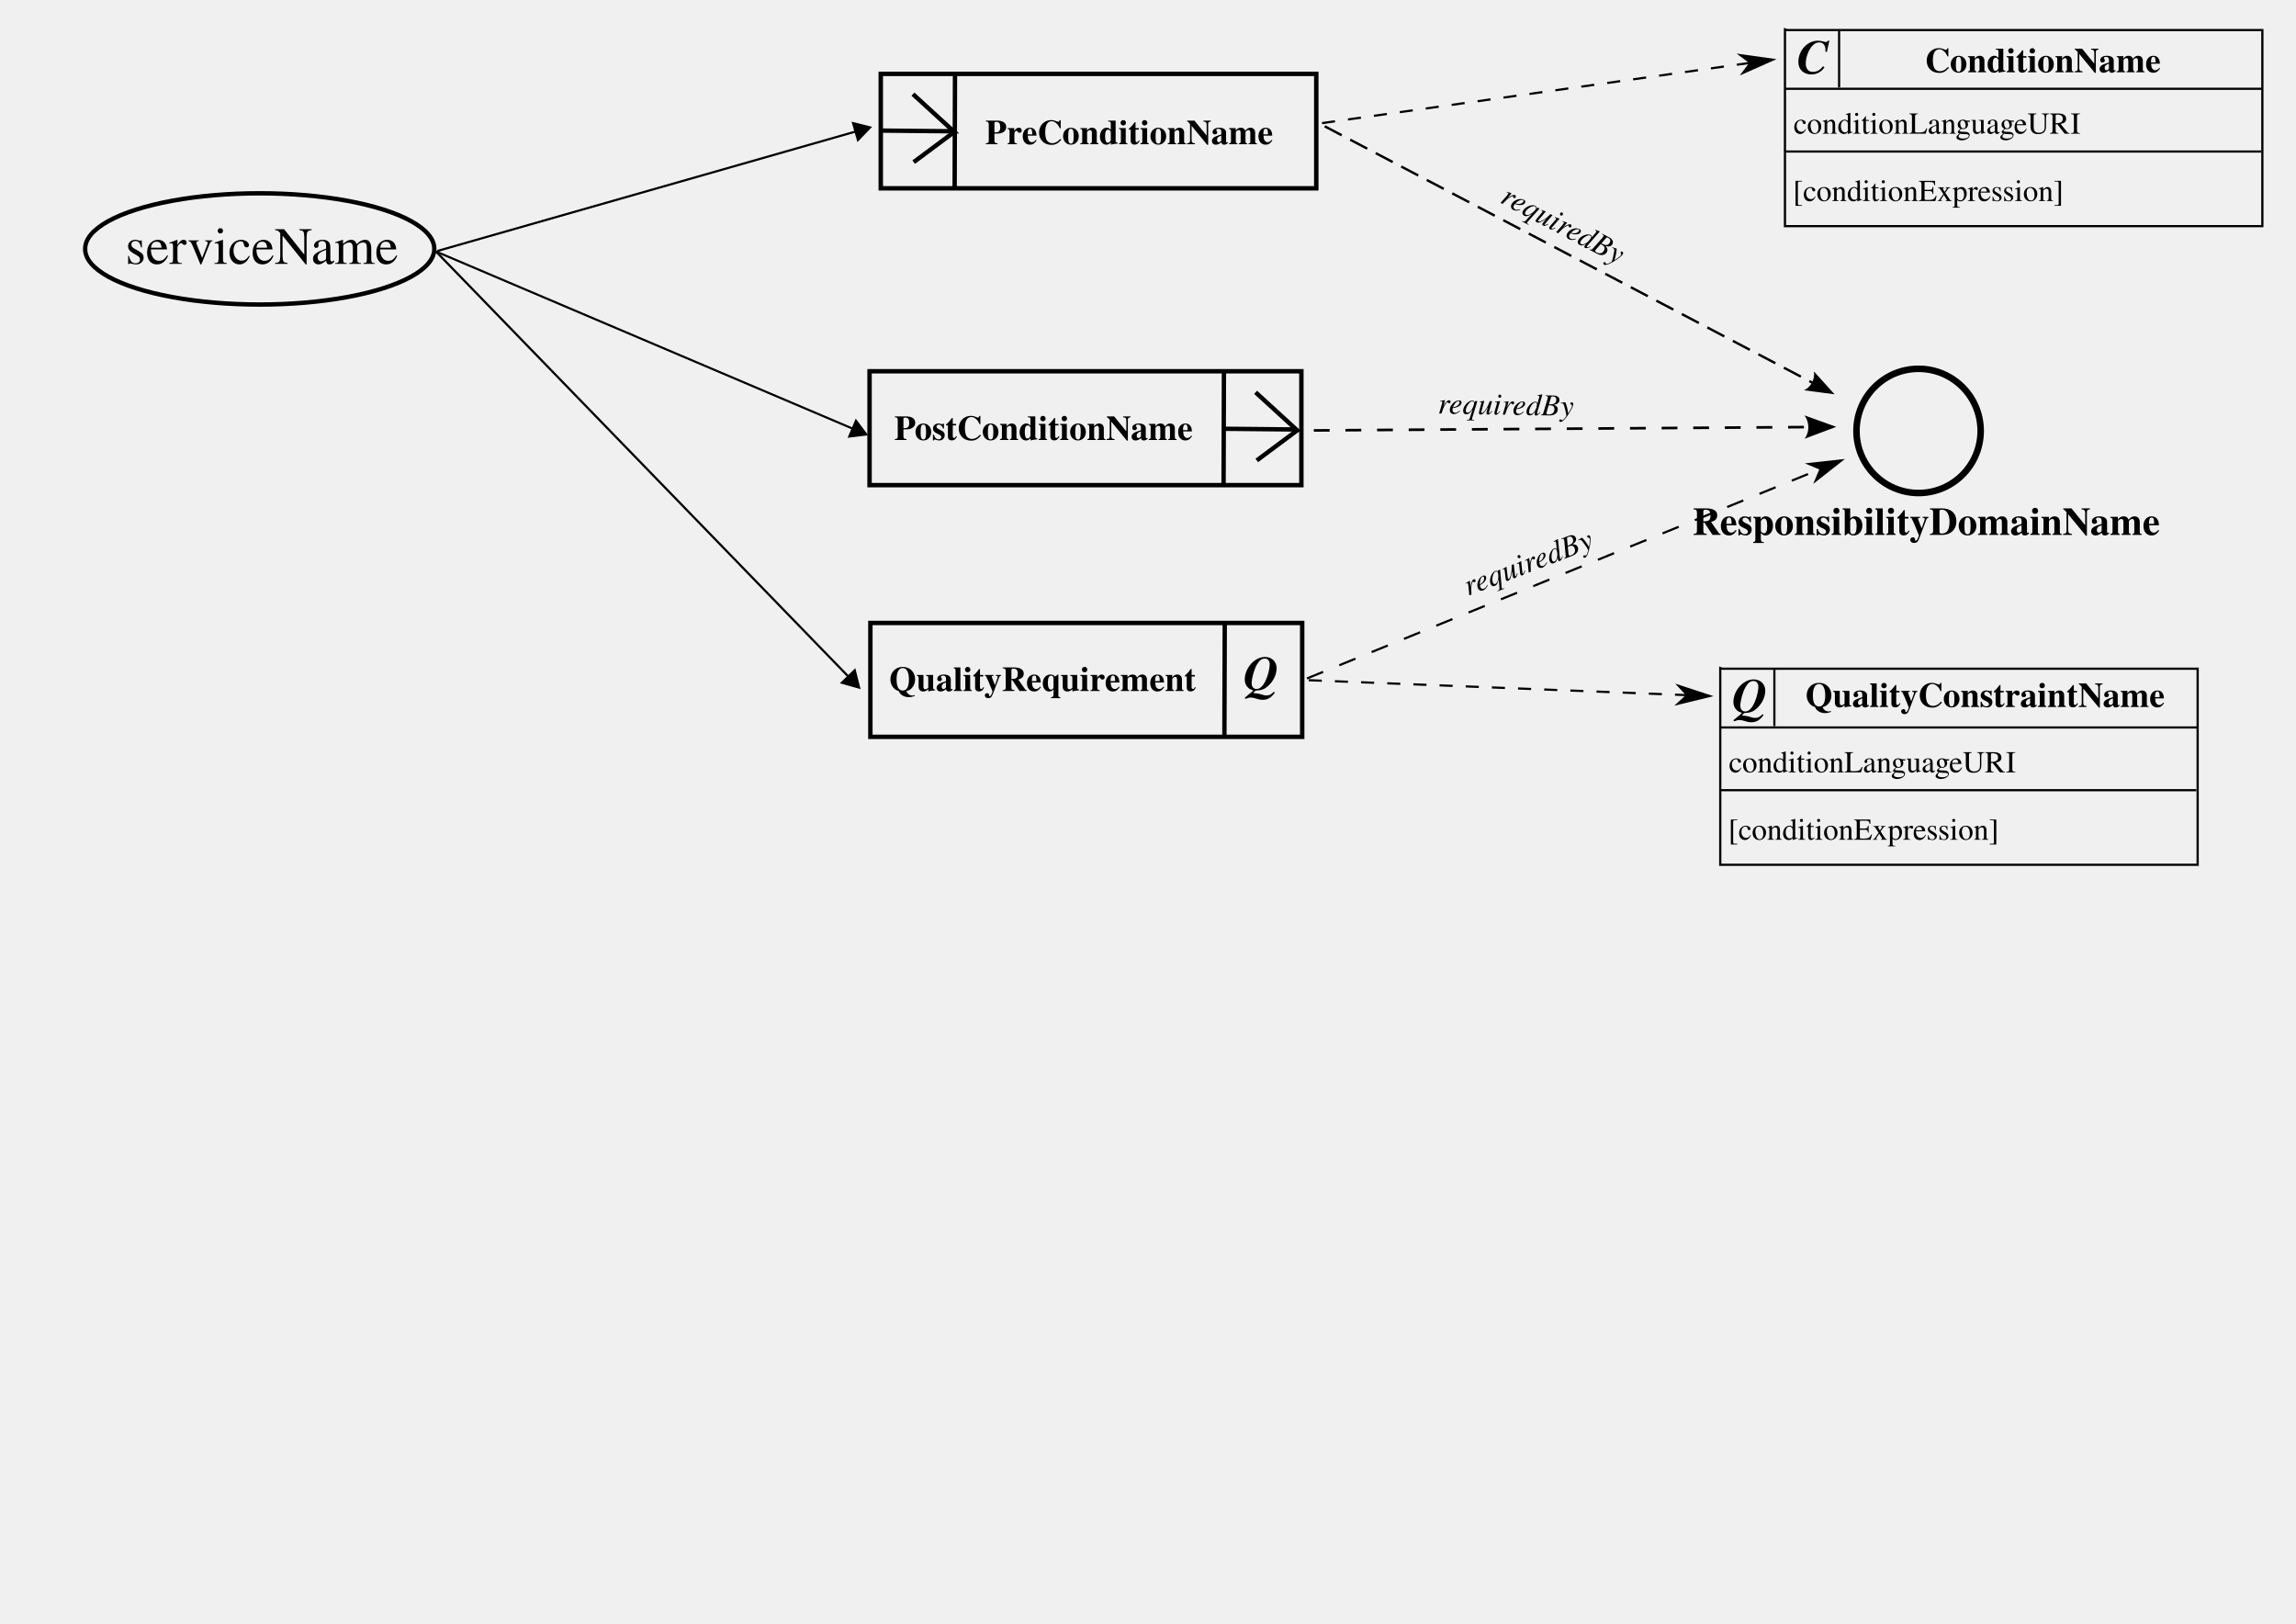
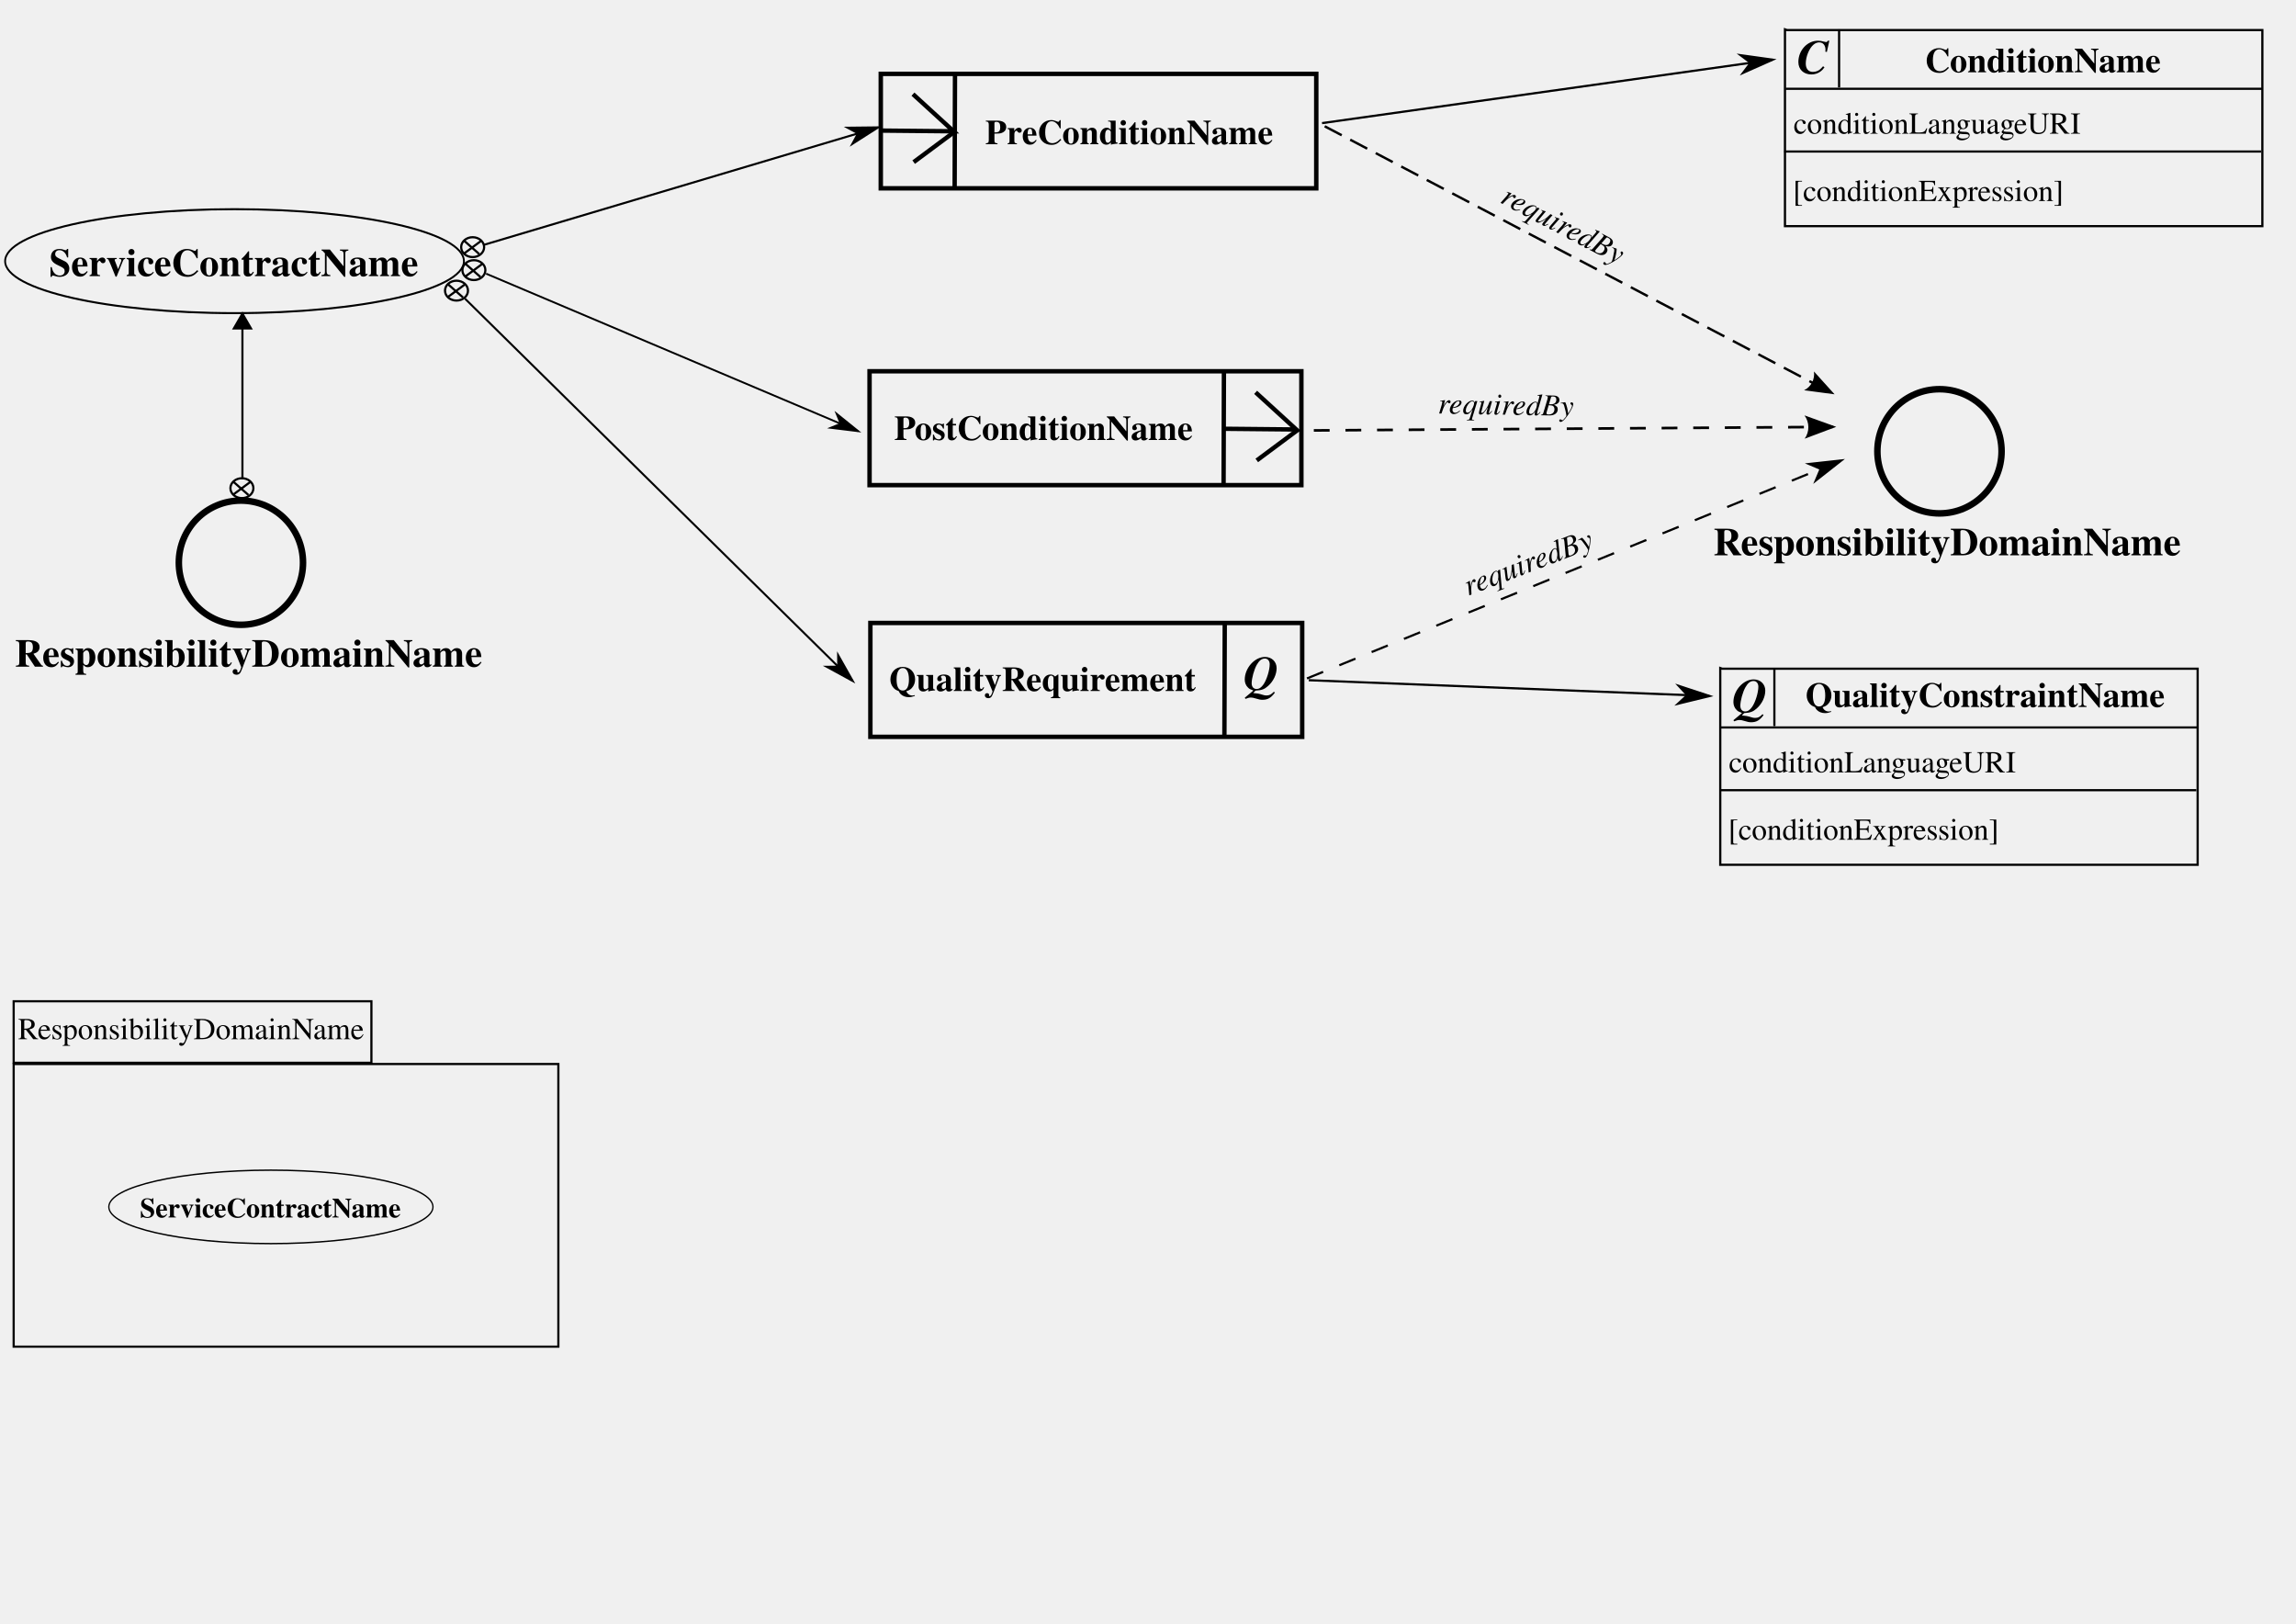
<svg xmlns="http://www.w3.org/2000/svg" width="1052.362" height="744.094" id="svg2" version="1.1">
  <defs id="defs4">
+     <marker orient="auto" refY="0.0" refX="0.0" id="DiamondL" style="overflow:visible">
+       <path id="path4548" d="M 0,-7.071 L -7.071,0 L 0,7.071 L 7.071,0 L 0,-7.071 z " style="fill-rule:evenodd;stroke:#000000;stroke-width:1.0pt;marker-start:none" transform="scale(0.8)" />
+     </marker>
    <marker orient="auto" refY="0.0" refX="0.0" id="DotL" style="overflow:visible">
      <path id="path4530" d="M -2.5,-1.0 C -2.5,1.76 -4.74,4.0 -7.5,4.0 C -10.26,4.0 -12.5,1.76 -12.5,-1.0 C -12.5,-3.76 -10.26,-6.0 -7.5,-6.0 C -4.74,-6.0 -2.5,-3.76 -2.5,-1.0 z " style="fill-rule:evenodd;stroke:#000000;stroke-width:1.0pt;marker-start:none;marker-end:none" transform="scale(0.8) translate(7.4, 1)" />
    </marker>
    <marker orient="auto" refY="0.0" refX="0.0" id="EmptyTriangleOutL" style="overflow:visible">
      <path id="path4629" d="M 5.77,0.0 L -2.88,5.0 L -2.88,-5.0 L 5.77,0.0 z " style="fill-rule:evenodd;fill:#FFFFFF;stroke:#000000;stroke-width:1.0pt;marker-start:none" transform="scale(0.8) translate(-6,0)" />
    </marker>
    <marker orient="auto" refY="0.0" refX="0.0" id="Arrow1Lend" style="overflow:visible;">
      <path id="path4471" d="M 0.0,0.0 L 5.0,-5.0 L -12.5,0.0 L 5.0,5.0 L 0.0,0.0 z " style="fill-rule:evenodd;stroke:#000000;stroke-width:1.0pt;marker-start:none;" transform="scale(0.8) rotate(180) translate(12.5,0)" />
    </marker>
    <marker orient="auto" refY="0.0" refX="0.0" id="Arrow2Lend" style="overflow:visible;">
      <path id="path4489" style="font-size:12.0;fill-rule:evenodd;stroke-width:0.625;stroke-linejoin:round;" d="M 8.719,4.034 L -2.207,0.016 L 8.719,-4.002 C 6.973,-1.63 6.983,1.616 8.719,4.034 z " transform="scale(1.1) rotate(180) translate(1,0)" />
    </marker>
    <marker orient="auto" refY="0.0" refX="0.0" id="StopM" style="overflow:visible">
      <path id="path4641" d="M 0.0,5.65 L 0.0,-5.65" style="fill:none;fill-opacity:0.75;fill-rule:evenodd;stroke:#000000;stroke-width:1.0pt" transform="scale(0.4)" />
    </marker>
    <marker orient="auto" refY="0.0" refX="0.0" id="Arrow1Mend" style="overflow:visible;">
      <path id="path4477" d="M 0.0,0.0 L 5.0,-5.0 L -12.5,0.0 L 5.0,5.0 L 0.0,0.0 z " style="fill-rule:evenodd;stroke:#000000;stroke-width:1.0pt;marker-start:none;" transform="scale(0.4) rotate(180) translate(10,0)" />
    </marker>
    <marker orient="auto" refY="0.0" refX="0.0" id="StopL" style="overflow:visible">
      <path id="path4638" d="M 0.0,5.65 L 0.0,-5.65" style="fill:none;fill-opacity:0.75;fill-rule:evenodd;stroke:#000000;stroke-width:1.0pt" transform="scale(0.8)" />
    </marker>
    <marker orient="auto" refY="0.0" refX="0.0" id="CurveOut" style="overflow:visible">
      <path id="path4656" d="M -5.413,-5.046 C -2.653,-5.046 -0.413,-2.806 -0.413,-0.046 C -0.413,2.714 -2.653,4.954 -5.413,4.954" style="fill:none;fill-rule:evenodd;stroke:#000000;stroke-width:1.0pt;marker-start:none;marker-end:none" transform="scale(0.6)" />
    </marker>
    <marker orient="auto" refY="0.0" refX="0.0" id="EmptyDiamondLstart" style="overflow:visible">
      <path id="path4584" d="M 0,-7.071 L -7.071,0 L 0,7.071 L 7.071,0 L 0,-7.071 z " style="fill-rule:evenodd;fill:#FFFFFF;stroke:#000000;stroke-width:1.0pt;marker-start:none" transform="scale(0.8) translate(7,0)" />
    </marker>
    <marker orient="auto" refY="0.0" refX="0.0" id="TriangleOutL" style="overflow:visible">
      <path id="path4611" d="M 5.77,0.0 L -2.88,5.0 L -2.88,-5.0 L 5.77,0.0 z " style="fill-rule:evenodd;stroke:#000000;stroke-width:1.0pt;marker-start:none" transform="scale(0.8)" />
    </marker>
    <marker orient="auto" refY="0.0" refX="0.0" id="Arrow1Send" style="overflow:visible;">
      <path id="path4483" d="M 0.0,0.0 L 5.0,-5.0 L -12.5,0.0 L 5.0,5.0 L 0.0,0.0 z " style="fill-rule:evenodd;stroke:#000000;stroke-width:1.0pt;marker-start:none;" transform="scale(0.2) rotate(180) translate(6,0)" />
    </marker>
    <marker orient="auto" refY="0.0" refX="0.0" id="TriangleOutM" style="overflow:visible">
      <path id="path4614" d="M 5.77,0.0 L -2.88,5.0 L -2.88,-5.0 L 5.77,0.0 z " style="fill-rule:evenodd;stroke:#000000;stroke-width:1.0pt;marker-start:none" transform="scale(0.4)" />
    </marker>
+     <marker orient="auto" refY="0" refX="0" id="TriangleOutL-2" style="overflow:visible">
+       <path id="path4611-4" d="m 5.77,0 -8.65,5 0,-10 8.65,5 z" style="fill-rule:evenodd;stroke:#000000;stroke-width:1pt;marker-start:none" transform="scale(0.8,0.8)" />
+     </marker>
  </defs>
  <g id="layer1" transform="translate(0,-308.2677)">
-     <g id="g4458">
-       <text id="text4123" y="429.204" x="57.492" style="font-size:24px;font-style:normal;font-weight:normal;line-height:125%;letter-spacing:0px;word-spacing:0px;fill:#000000;fill-opacity:1;stroke:none;font-family:Nimbus Roman No9 L;-inkscape-font-specification:Nimbus Roman No9 L" xml:space="preserve">
-         <tspan y="429.204" x="57.492" id="tspan4125">serviceName</tspan>
-       </text>
-       <path transform="matrix(0.8409378,0,0,0.8515151,-4.033385,229.7325)" d="m 241.498,226.192 a 95.145,29.835 0 1 1 -190.289,0 95.145,29.835 0 1 1 190.289,0 z" id="path4136" style="fill:none;stroke:#000000;stroke-width:2.363;stroke-miterlimit:4;stroke-opacity:1;stroke-dasharray:none" />
-     </g>
    <g id="g11424" transform="translate(0.8051738,1.610348)">
      <rect y="340.511" x="402.895" height="52.448" width="199.607" id="rect4146" style="fill:none;stroke:#000000;stroke-width:2.041;stroke-miterlimit:4;stroke-opacity:1;stroke-dasharray:none" />
      <path id="path4148" d="m 436.916,340.491 -0.161,51.704" style="fill:none;stroke:#000000;stroke-width:2;stroke-linecap:butt;stroke-linejoin:miter;stroke-miterlimit:4;stroke-opacity:1;stroke-dasharray:none" />
      <path id="path4150" d="m 403.357,366.504 32.917,0.321 -18.626,-17.021" style="fill:none;stroke:#000000;stroke-width:2;stroke-linecap:butt;stroke-linejoin:miter;stroke-miterlimit:4;stroke-opacity:1;stroke-dasharray:none" />
      <path id="path4152" d="m 436.756,366.985 -18.787,13.97" style="fill:none;stroke:#000000;stroke-width:2;stroke-linecap:butt;stroke-linejoin:miter;stroke-miterlimit:4;stroke-opacity:1;stroke-dasharray:none" />
      <text id="text4158" y="372.748" x="450.801" style="font-size:16px;font-style:normal;font-weight:bold;line-height:125%;letter-spacing:0px;word-spacing:0px;fill:#000000;fill-opacity:1;stroke:none;font-family:Nimbus Roman No9 L;-inkscape-font-specification:Nimbus Roman No9 L Bold" xml:space="preserve">
        <tspan style="font-size:16px;font-weight:bold;-inkscape-font-specification:Nimbus Roman No9 L Bold" y="372.748" x="450.801" id="tspan4160">PreConditionName</tspan>
      </text>
    </g>
    <g id="g11438">
      <rect y="478.404" x="398.558" height="52.186" width="197.924" id="rect4146-1" style="fill:none;stroke:#000000;stroke-width:2.027;stroke-miterlimit:4;stroke-opacity:1;stroke-dasharray:none" />
      <path id="path4148-2" d="m 560.985,478.783 -0.161,51.704" style="fill:none;stroke:#000000;stroke-width:2;stroke-linecap:butt;stroke-linejoin:miter;stroke-miterlimit:4;stroke-opacity:1;stroke-dasharray:none" />
      <path id="path4150-8" d="m 561.214,504.761 32.917,0.321 -18.626,-17.021" style="fill:none;stroke:#000000;stroke-width:2;stroke-linecap:butt;stroke-linejoin:miter;stroke-miterlimit:4;stroke-opacity:1;stroke-dasharray:none" />
      <path id="path4152-9" d="m 594.828,505.297 -18.787,13.97" style="fill:none;stroke:#000000;stroke-width:2;stroke-linecap:butt;stroke-linejoin:miter;stroke-miterlimit:4;stroke-opacity:1;stroke-dasharray:none" />
      <text id="text4158-6" y="509.898" x="409.895" style="font-size:16px;font-style:normal;font-weight:normal;line-height:125%;letter-spacing:0px;word-spacing:0px;fill:#000000;fill-opacity:1;stroke:none;font-family:Nimbus Roman No9 L;-inkscape-font-specification:Nimbus Roman No9 L" xml:space="preserve">
        <tspan style="font-size:16px;font-weight:bold;-inkscape-font-specification:Nimbus Roman No9 L Bold" y="509.898" x="409.895" id="tspan4160-4">PostConditionName</tspan>
      </text>
    </g>
-     <g id="g11413" transform="translate(27.59076,17.71382)">
+     <g id="g11413" transform="translate(-741.3502,78.10186)">
      <text id="text4370" y="535.692" x="748.157" style="font-size:18px;font-style:normal;font-weight:bold;line-height:125%;letter-spacing:0px;word-spacing:0px;fill:#000000;fill-opacity:1;stroke:none;font-family:Nimbus Roman No9 L;-inkscape-font-specification:Nimbus Roman No9 L Bold" xml:space="preserve">
        <tspan y="535.692" x="748.157" id="tspan4372">ResponsibilityDomainName</tspan>
      </text>
      <path transform="matrix(0.8235498,0,0,0.8235498,441.9397,354.5048)" d="m 532.206,162.132 c 0,19.086 -15.472,34.558 -34.558,34.558 -19.086,0 -34.558,-15.472 -34.558,-34.558 0,-19.086 15.472,-34.558 34.558,-34.558 19.086,0 34.558,15.472 34.558,34.558 z" id="path4374" style="fill:none;stroke:#000000;stroke-width:3.643;stroke-miterlimit:4;stroke-opacity:1;stroke-dasharray:none" />
    </g>
-     <path style="fill:none;stroke:#000000;stroke-width:0.988;stroke-linecap:butt;stroke-linejoin:miter;stroke-miterlimit:10;stroke-opacity:1;stroke-dasharray:none;stroke-dashoffset:0;marker-end:url(#TriangleOutL)" d="M 200.459,423.287 394.348,367.925" id="path4463" />
-     <path style="fill:none;stroke:#000000;stroke-width:0.97;stroke-linecap:butt;stroke-linejoin:miter;stroke-miterlimit:4;stroke-opacity:1;stroke-dasharray:none;stroke-dashoffset:0;marker-end:url(#TriangleOutL)" d="M 199.881,423.553 392.881,505.585" id="path5283" />
+     <path style="fill:none;stroke:#000000;stroke-width:0.942;stroke-linecap:butt;stroke-linejoin:miter;stroke-miterlimit:10;stroke-opacity:1;stroke-dasharray:none;stroke-dashoffset:0;marker-end:url(#Arrow1Lend)" d="M 221.477,420.561 402.377,366.678" id="path4463" />
+     <path style="fill:none;stroke:#000000;stroke-width:0.855;stroke-linecap:butt;stroke-linejoin:miter;stroke-miterlimit:4;stroke-opacity:1;stroke-dasharray:none;stroke-dashoffset:0;marker-end:url(#Arrow1Lend)" d="m 222.808,433.686 170.449,72.134" id="path5283" />
    <path style="fill:none;stroke:#000000;stroke-width:1.101;stroke-linecap:butt;stroke-linejoin:miter;stroke-miterlimit:4;stroke-opacity:1;stroke-dasharray:8.806, 4.403;stroke-dashoffset:0;marker-start:none;marker-mid:none;marker-end:url(#Arrow2Lend)" d="M 607.171,366.144 839.567,488.304" id="path5471" />
    <text xml:space="preserve" style="font-size:14px;font-style:italic;font-weight:normal;line-height:125%;letter-spacing:0px;word-spacing:0px;fill:#000000;fill-opacity:1;stroke:none;font-family:Nimbus Roman No9 L;-inkscape-font-specification:Nimbus Roman No9 L Italic" x="803.127" y="33.662" id="text6413" transform="matrix(0.8744194,0.4611688,-0.4469622,0.9078881,0,0)">
      <tspan id="tspan6415" x="803.127" y="33.662">requiredBy</tspan>
    </text>
    <g id="g12802" transform="translate(2.415522,4.025869)">
      <path id="path6422" d="m 599.771,501.492 237.846,-1.613" style="fill:none;stroke:#000000;stroke-width:1.208;stroke-linecap:butt;stroke-linejoin:miter;stroke-miterlimit:8;stroke-opacity:1;stroke-dasharray:7.246, 7.246;stroke-dashoffset:0;marker-end:url(#Arrow2Lend)" />
      <text transform="matrix(0.9998477,0.01745241,-0.01745241,0.9998477,0,0)" id="text6612" y="482.186" x="665.103" style="font-size:14px;font-style:italic;font-weight:normal;line-height:125%;letter-spacing:0px;word-spacing:0px;fill:#000000;fill-opacity:1;stroke:none;font-family:Nimbus Roman No9 L;-inkscape-font-specification:Sans Italic" xml:space="preserve">
        <tspan y="482.186" x="665.103" id="tspan6614">requiredBy</tspan>
      </text>
    </g>
-     <path style="fill:none;stroke:#000000;stroke-width:1;stroke-linecap:butt;stroke-linejoin:miter;stroke-opacity:1;stroke-miterlimit:4;stroke-dasharray:6, 6;stroke-dashoffset:0;marker-end:url(#Arrow1Lend)" d="M 605.949,56.425 812.371,27.368" id="path10455" transform="translate(0,308.2677)" />
+     <path style="fill:none;stroke:#000000;stroke-width:1;stroke-linecap:butt;stroke-linejoin:miter;stroke-opacity:1;stroke-miterlimit:4;stroke-dasharray:none;stroke-dashoffset:0;marker-end:url(#Arrow1Lend)" d="M 605.949,56.425 812.371,27.368" id="path10455" transform="translate(0,308.2677)" />
    <g id="g11382">
      <text id="text6620-3" y="632.254" x="807.528" style="font-size:22px;font-style:italic;font-weight:bold;line-height:125%;letter-spacing:0px;word-spacing:0px;fill:#000000;fill-opacity:1;stroke:none;font-family:Nimbus Roman No9 L;-inkscape-font-specification:Nimbus Roman No9 L Bold" xml:space="preserve">
        <tspan style="font-size:16px;font-style:normal;font-weight:bold;-inkscape-font-specification:Nimbus Roman No9 L Bold" y="632.254" x="807.528" id="tspan6622-4">     QualityConstraintName</tspan>
        <tspan id="tspan6626-5" style="font-size:18px;font-style:normal;font-weight:bold;-inkscape-font-specification:Nimbus Roman No9 L Bold" y="652.254" x="807.528" />
      </text>
      <path id="path6628-8" d="m 789.378,614.722 217.903,0 0,89.86 -218.811,0 0,-90.176 z" style="fill:none;stroke:#000000;stroke-width:1.021px;stroke-linecap:butt;stroke-linejoin:miter;stroke-opacity:1" />
      <path id="path6630-5" d="m 788.762,641.637 218.529,0" style="fill:none;stroke:#000000;stroke-width:1px;stroke-linecap:butt;stroke-linejoin:miter;stroke-opacity:1" />
      <path id="path6632-7" d="m 788.157,670.391 218.529,0" style="fill:none;stroke:#000000;stroke-width:1px;stroke-linecap:butt;stroke-linejoin:miter;stroke-opacity:1" />
      <text id="text6640-3" y="693.091" x="792.092" style="font-size:18px;font-style:normal;font-weight:normal;line-height:125%;letter-spacing:0px;word-spacing:0px;fill:#000000;fill-opacity:1;stroke:none;font-family:Nimbus Roman No9 L;-inkscape-font-specification:Nimbus Roman No9 L" xml:space="preserve">
        <tspan style="font-size:14px" y="693.091" x="792.092" id="tspan6642-3">[conditionExpression]</tspan>
      </text>
      <text id="text6644-8" y="662.218" x="792.394" style="font-size:18px;font-style:normal;font-weight:normal;line-height:125%;letter-spacing:0px;word-spacing:0px;fill:#000000;fill-opacity:1;stroke:none;font-family:Nimbus Roman No9 L;-inkscape-font-specification:Nimbus Roman No9 L" xml:space="preserve">
        <tspan style="font-size:14px" y="662.218" x="792.394" id="tspan6646-9">conditionLanguageURI</tspan>
      </text>
      <text id="text11275-5" y="634.675" x="793.908" style="font-size:22px;font-style:italic;font-weight:bold;line-height:125%;letter-spacing:0px;word-spacing:0px;fill:#000000;fill-opacity:1;stroke:none;font-family:Nimbus Roman No9 L;-inkscape-font-specification:Nimbus Roman No9 L Bold Italic" xml:space="preserve">
        <tspan y="634.675" x="793.908" id="tspan11277-5">Q</tspan>
      </text>
      <path id="path11279-3" d="m 813.279,614.396 0,26.635" style="fill:none;stroke:#000000;stroke-width:1px;stroke-linecap:butt;stroke-linejoin:miter;stroke-opacity:1" />
    </g>
    <flowRoot xml:space="preserve" id="flowRoot11374" style="fill:black;stroke:none;stroke-opacity:1;stroke-width:1px;stroke-linejoin:miter;stroke-linecap:butt;fill-opacity:1;font-family:Nimbus Roman No9 L;font-style:italic;font-weight:normal;font-size:22px;-inkscape-font-specification:Sans Italic;line-height:125%;letter-spacing:0px;word-spacing:0px">
      <flowRegion id="flowRegion11376">
        <rect id="rect11378" width="212.778" height="205.211" x="844.757" y="419.328" />
      </flowRegion>
      <flowPara id="flowPara11380" />
    </flowRoot>
    <g id="g11446">
      <path id="path6628" d="m 819.04,322.038 217.903,0 0,89.86 -218.811,0 0,-90.176 z" style="fill:none;stroke:#000000;stroke-width:1.021px;stroke-linecap:butt;stroke-linejoin:miter;stroke-opacity:1" />
      <path id="path6630" d="m 818.424,348.953 218.529,0" style="fill:none;stroke:#000000;stroke-width:1px;stroke-linecap:butt;stroke-linejoin:miter;stroke-opacity:1" />
      <path id="path6632" d="m 817.819,377.707 218.529,0" style="fill:none;stroke:#000000;stroke-width:1px;stroke-linecap:butt;stroke-linejoin:miter;stroke-opacity:1" />
      <text id="text6640" y="400.408" x="821.753" style="font-size:14px;font-style:normal;font-weight:normal;line-height:125%;letter-spacing:0px;word-spacing:0px;fill:#000000;fill-opacity:1;stroke:none;font-family:Nimbus Roman No9 L;-inkscape-font-specification:Nimbus Roman No9 L" xml:space="preserve">
        <tspan y="400.408" x="821.753" id="tspan6642">[conditionExpression]</tspan>
      </text>
      <text id="text6644" y="369.535" x="822.056" style="font-size:14px;font-style:normal;font-weight:normal;line-height:125%;letter-spacing:0px;word-spacing:0px;fill:#000000;fill-opacity:1;stroke:none;font-family:Nimbus Roman No9 L;-inkscape-font-specification:Nimbus Roman No9 L" xml:space="preserve">
        <tspan y="369.535" x="822.056" id="tspan6646">conditionLanguageURI</tspan>
      </text>
      <text id="text11275" y="341.992" x="823.57" style="font-size:22px;font-style:italic;font-weight:bold;line-height:125%;letter-spacing:0px;word-spacing:0px;fill:#000000;fill-opacity:1;stroke:none;font-family:Nimbus Roman No9 L;-inkscape-font-specification:Nimbus Roman No9 L Bold Italic" xml:space="preserve">
        <tspan y="341.992" x="823.57" id="tspan11277">C</tspan>
      </text>
      <path id="path11279" d="m 842.94,321.713 0,26.635" style="fill:none;stroke:#000000;stroke-width:1px;stroke-linecap:butt;stroke-linejoin:miter;stroke-opacity:1" />
      <text id="text6620" y="341.387" x="862.311" style="font-size:16px;font-style:italic;font-weight:bold;line-height:125%;letter-spacing:0px;word-spacing:0px;fill:#000000;fill-opacity:1;stroke:none;font-family:Nimbus Roman No9 L;-inkscape-font-specification:Nimbus Roman No9 L Bold" xml:space="preserve">
        <tspan style="font-size:16px;font-style:normal;font-weight:bold;-inkscape-font-specification:Nimbus Roman No9 L Bold" y="341.387" x="862.311" id="tspan6622">     ConditionName</tspan>
        <tspan id="tspan6626" style="font-size:16px;font-style:normal;font-weight:bold;-inkscape-font-specification:Nimbus Roman No9 L Bold" y="361.387" x="862.311" />
      </text>
    </g>
    <rect style="fill:none;stroke:#000000;stroke-width:2.027;stroke-miterlimit:4;stroke-opacity:1;stroke-dasharray:none" id="rect4146-1-7" width="197.924" height="52.186" x="398.933" y="593.752" />
    <path style="fill:none;stroke:#000000;stroke-width:2;stroke-linecap:butt;stroke-linejoin:miter;stroke-miterlimit:4;stroke-opacity:1;stroke-dasharray:none" d="m 561.361,594.13 -0.161,51.704" id="path4148-2-0" />
    <text xml:space="preserve" style="font-size:16px;font-style:normal;font-weight:normal;line-height:125%;letter-spacing:0px;word-spacing:0px;fill:#000000;fill-opacity:1;stroke:none;font-family:Nimbus Roman No9 L;-inkscape-font-specification:Nimbus Roman No9 L" x="407.547" y="624.942" id="text4158-6-1">
      <tspan id="tspan4160-4-0" x="407.547" y="624.942" style="font-size:16px;font-weight:bold;-inkscape-font-specification:Nimbus Roman No9 L Bold">QualityRequirement</tspan>
    </text>
    <text xml:space="preserve" style="font-size:22px;font-style:italic;font-weight:normal;line-height:125%;letter-spacing:0px;word-spacing:0px;fill:#000000;fill-opacity:1;stroke:none;font-family:Nimbus Roman No9 L;-inkscape-font-specification:Sans Italic" x="569.931" y="316.117" id="text11539" transform="translate(0,308.2677)">
      <tspan id="tspan11541" x="569.931" y="316.117" style="font-weight:bold;-inkscape-font-specification:Nimbus Roman No9 L Bold Italic">Q</tspan>
    </text>
    <flowRoot xml:space="preserve" id="flowRoot11543" style="fill:black;stroke:none;stroke-opacity:1;stroke-width:1px;stroke-linejoin:miter;stroke-linecap:butt;fill-opacity:1;font-family:Nimbus Roman No9 L;font-style:italic;font-weight:normal;font-size:22px;-inkscape-font-specification:Sans Italic;line-height:125%;letter-spacing:0px;word-spacing:0px">
      <flowRegion id="flowRegion11545">
        <rect id="rect11547" width="285.032" height="279.395" x="376.821" y="378.546" />
      </flowRegion>
      <flowPara id="flowPara11549" />
    </flowRoot>
-     <path style="fill:none;stroke:#000000;stroke-width:1.006px;stroke-linecap:butt;stroke-linejoin:miter;stroke-opacity:1;marker-end:url(#TriangleOutL)" d="M 199.824,423.524 390.468,619.981" id="path11551" />
-     <path style="fill:none;stroke:#000000;stroke-width:1;stroke-linecap:butt;stroke-linejoin:miter;stroke-opacity:1;stroke-miterlimit:4;stroke-dasharray:6, 6;stroke-dashoffset:0;marker-end:url(#Arrow1Lend)" d="m 599.855,311.716 183.58,7.247" id="path12165" transform="translate(0,308.2677)" />
+     <path style="fill:none;stroke:#000000;stroke-width:0.917px;stroke-linecap:butt;stroke-linejoin:miter;stroke-opacity:1;marker-end:url(#Arrow1Lend)" d="M 213.134,445.139 390.754,620.253" id="path11551" />
+     <path style="fill:none;stroke:#000000;stroke-width:1;stroke-linecap:butt;stroke-linejoin:miter;stroke-opacity:1;stroke-miterlimit:4;stroke-dasharray:none;stroke-dashoffset:0;marker-end:url(#Arrow1Lend)" d="m 599.855,311.716 183.58,7.247" id="path12165" transform="translate(0,308.2677)" />
    <path style="fill:none;stroke:#000000;stroke-width:1;stroke-linecap:butt;stroke-linejoin:miter;stroke-opacity:1;stroke-miterlimit:4;stroke-dasharray:8,8;stroke-dashoffset:0;marker-end:url(#Arrow1Lend)" d="M 599.049,310.911 843.822,211.069" id="path12371" transform="translate(0,308.2677)" />
    <text xml:space="preserve" style="font-size:14px;font-style:italic;font-weight:normal;line-height:125%;letter-spacing:0px;word-spacing:0px;fill:#000000;fill-opacity:1;stroke:none;font-family:Nimbus Roman No9 L;-inkscape-font-specification:Sans Italic" x="419.853" y="783.85" id="text6612-3" transform="matrix(0.9335804,-0.3583679,0.3583679,0.9335804,0,0)">
      <tspan id="tspan6614-0" x="419.853" y="783.85">requiredBy</tspan>
    </text>
+     <g id="g11413-4" transform="translate(37.17796,27.05302)">
+       <text id="text4370-6" y="535.692" x="748.157" style="font-size:18px;font-style:normal;font-weight:bold;line-height:125%;letter-spacing:0px;word-spacing:0px;fill:#000000;fill-opacity:1;stroke:none;font-family:Nimbus Roman No9 L;-inkscape-font-specification:Nimbus Roman No9 L Bold" xml:space="preserve">
+         <tspan y="535.692" x="748.157" id="tspan4372-1">ResponsibilityDomainName</tspan>
+       </text>
+       <path transform="matrix(0.8235498,0,0,0.8235498,441.9397,354.5048)" d="m 532.206,162.132 c 0,19.086 -15.472,34.558 -34.558,34.558 -19.086,0 -34.558,-15.472 -34.558,-34.558 0,-19.086 15.472,-34.558 34.558,-34.558 19.086,0 34.558,15.472 34.558,34.558 z" id="path4374-5" style="fill:none;stroke:#000000;stroke-width:3.643;stroke-miterlimit:4;stroke-opacity:1;stroke-dasharray:none" />
+     </g>
+     <path style="fill:none;stroke:#000000;stroke-width:0.97px;stroke-linecap:butt;stroke-linejoin:miter;stroke-opacity:1;marker-start:none;marker-end:url(#TriangleOutL)" d="m 111.114,527.814 0,-71.28" id="path17288" />
+     <g id="g18294" transform="translate(-10.46726,73.27081)">
+       <path transform="matrix(0.8238689,0,0,0.910253,2.202049,310.2342)" d="m 268.123,48.827 c 0,14.452 -57.137,26.168 -127.62,26.168 -70.483,0 -127.62,-11.716 -127.62,-26.168 0,-14.452 57.137,-26.168 127.62,-26.168 70.483,0 127.62,11.716 127.62,26.168 z" id="path18284" style="fill:none;stroke:#000000;stroke-width:1;stroke-linejoin:miter;stroke-miterlimit:4;stroke-opacity:1;stroke-dasharray:none;stroke-dashoffset:0" />
+       <g id="g18290">
+         <text xml:space="preserve" style="font-size:18px;font-style:normal;font-weight:bold;line-height:125%;letter-spacing:0px;word-spacing:0px;fill:#000000;fill-opacity:1;stroke:none;font-family:Nimbus Roman No9 L;-inkscape-font-specification:Nimbus Roman No9 L Bold" x="33.012" y="53.255" id="text18286" transform="translate(0,308.2677)">
+           <tspan id="tspan18288" x="33.012" y="53.255">ServiceContractName</tspan>
+         </text>
+       </g>
+     </g>
+     <g id="g20932">
+       <path transform="translate(0,308.2677)" d="m 116.146,223.714 a 5.266,4.555 0 1 1 -10.533,0 5.266,4.555 0 1 1 10.533,0 z" id="path20926" style="fill:none;stroke:#000000;stroke-width:1;stroke-linejoin:miter;stroke-miterlimit:4;stroke-opacity:1;stroke-dasharray:none;stroke-dashoffset:0" />
+       <path transform="translate(0,308.2677)" id="path20928" d="m 106.752,220.583 7.117,6.263" style="fill:none;stroke:#000000;stroke-width:1px;stroke-linecap:butt;stroke-linejoin:miter;stroke-opacity:1" />
+       <path transform="translate(0,308.2677)" id="path20930" d="m 107.037,226.561 7.686,-5.693" style="fill:none;stroke:#000000;stroke-width:1px;stroke-linecap:butt;stroke-linejoin:miter;stroke-opacity:1" />
+     </g>
+     <g id="g18294-2" transform="matrix(0.7065556,0,0,0.7065556,40.8219,610.7468)">
+       <path transform="matrix(0.8238689,0,0,0.910253,2.202049,310.2342)" d="m 268.123,48.827 c 0,14.452 -57.137,26.168 -127.62,26.168 -70.483,0 -127.62,-11.716 -127.62,-26.168 0,-14.452 57.137,-26.168 127.62,-26.168 70.483,0 127.62,11.716 127.62,26.168 z" id="path18284-9" style="fill:none;stroke:#000000;stroke-width:1;stroke-linejoin:miter;stroke-miterlimit:4;stroke-opacity:1;stroke-dasharray:none;stroke-dashoffset:0" />
+       <g id="g18290-2">
+         <text xml:space="preserve" style="font-size:18px;font-style:normal;font-weight:bold;line-height:125%;letter-spacing:0px;word-spacing:0px;fill:#000000;fill-opacity:1;stroke:none;font-family:Nimbus Roman No9 L;-inkscape-font-specification:Nimbus Roman No9 L Bold" x="33.012" y="53.255" id="text18286-8" transform="translate(0,308.2677)">
+           <tspan id="tspan18288-1" x="33.012" y="53.255">ServiceContractName</tspan>
+         </text>
+       </g>
+     </g>
+     <rect style="fill:none;stroke:#000000;stroke-width:1;stroke-linejoin:miter;stroke-miterlimit:4;stroke-opacity:1;stroke-dasharray:none;stroke-dashoffset:0" id="rect20967" width="249.657" height="129.526" x="6.263" y="487.605" transform="translate(0,308.2677)" />
+     <rect style="fill:none;stroke:#000000;stroke-width:1;stroke-linejoin:miter;stroke-miterlimit:4;stroke-opacity:1;stroke-dasharray:none;stroke-dashoffset:0" id="rect20969" width="163.971" height="28.183" x="6.263" y="458.853" transform="translate(0,308.2677)" />
+     <text xml:space="preserve" style="font-size:16px;font-style:italic;font-weight:bold;line-height:125%;letter-spacing:0px;word-spacing:0px;fill:#000000;fill-opacity:1;stroke:none;font-family:Nimbus Roman No9 L;-inkscape-font-specification:Sans Bold" x="8.255" y="784.486" id="text20971">
+       <tspan id="tspan20973" x="8.255" y="784.486" style="font-size:14px;font-style:normal;font-weight:normal;-inkscape-font-specification:Nimbus Roman No9 L">ResponsibilityDomainName</tspan>
+     </text>
+     <g transform="translate(98.35416,-90.52569)" id="g20932-2">
+       <path transform="translate(0,308.2677)" d="m 116.146,223.714 c 0,2.516 -2.358,4.555 -5.266,4.555 -2.909,0 -5.266,-2.039 -5.266,-4.555 0,-2.516 2.358,-4.555 5.266,-4.555 2.909,0 5.266,2.039 5.266,4.555 z" id="path20926-5" style="fill:none;stroke:#000000;stroke-width:1;stroke-linejoin:miter;stroke-miterlimit:4;stroke-opacity:1;stroke-dasharray:none;stroke-dashoffset:0" />
+       <path transform="translate(0,308.2677)" id="path20928-3" d="m 106.752,220.583 7.117,6.263" style="fill:none;stroke:#000000;stroke-width:1px;stroke-linecap:butt;stroke-linejoin:miter;stroke-opacity:1" />
+       <path transform="translate(0,308.2677)" id="path20930-7" d="m 107.037,226.561 7.686,-5.693" style="fill:none;stroke:#000000;stroke-width:1px;stroke-linecap:butt;stroke-linejoin:miter;stroke-opacity:1" />
+     </g>
+     <g transform="translate(106.325,-99.91987)" id="g20932-6">
+       <path transform="translate(0,308.2677)" d="m 116.146,223.714 c 0,2.516 -2.358,4.555 -5.266,4.555 -2.909,0 -5.266,-2.039 -5.266,-4.555 0,-2.516 2.358,-4.555 5.266,-4.555 2.909,0 5.266,2.039 5.266,4.555 z" id="path20926-8" style="fill:none;stroke:#000000;stroke-width:1;stroke-linejoin:miter;stroke-miterlimit:4;stroke-opacity:1;stroke-dasharray:none;stroke-dashoffset:0" />
+       <path transform="translate(0,308.2677)" id="path20928-1" d="m 106.752,220.583 7.117,6.263" style="fill:none;stroke:#000000;stroke-width:1px;stroke-linecap:butt;stroke-linejoin:miter;stroke-opacity:1" />
+       <path transform="translate(0,308.2677)" id="path20930-3" d="m 107.037,226.561 7.686,-5.693" style="fill:none;stroke:#000000;stroke-width:1px;stroke-linecap:butt;stroke-linejoin:miter;stroke-opacity:1" />
+     </g>
+     <g transform="translate(105.7556,-110.4527)" id="g20932-64">
+       <path transform="translate(0,308.2677)" d="m 116.146,223.714 c 0,2.516 -2.358,4.555 -5.266,4.555 -2.909,0 -5.266,-2.039 -5.266,-4.555 0,-2.516 2.358,-4.555 5.266,-4.555 2.909,0 5.266,2.039 5.266,4.555 z" id="path20926-0" style="fill:none;stroke:#000000;stroke-width:1;stroke-linejoin:miter;stroke-miterlimit:4;stroke-opacity:1;stroke-dasharray:none;stroke-dashoffset:0" />
+       <path transform="translate(0,308.2677)" id="path20928-35" d="m 106.752,220.583 7.117,6.263" style="fill:none;stroke:#000000;stroke-width:1px;stroke-linecap:butt;stroke-linejoin:miter;stroke-opacity:1" />
+       <path transform="translate(0,308.2677)" id="path20930-8" d="m 107.037,226.561 7.686,-5.693" style="fill:none;stroke:#000000;stroke-width:1px;stroke-linecap:butt;stroke-linejoin:miter;stroke-opacity:1" />
+     </g>
  </g>
</svg>
